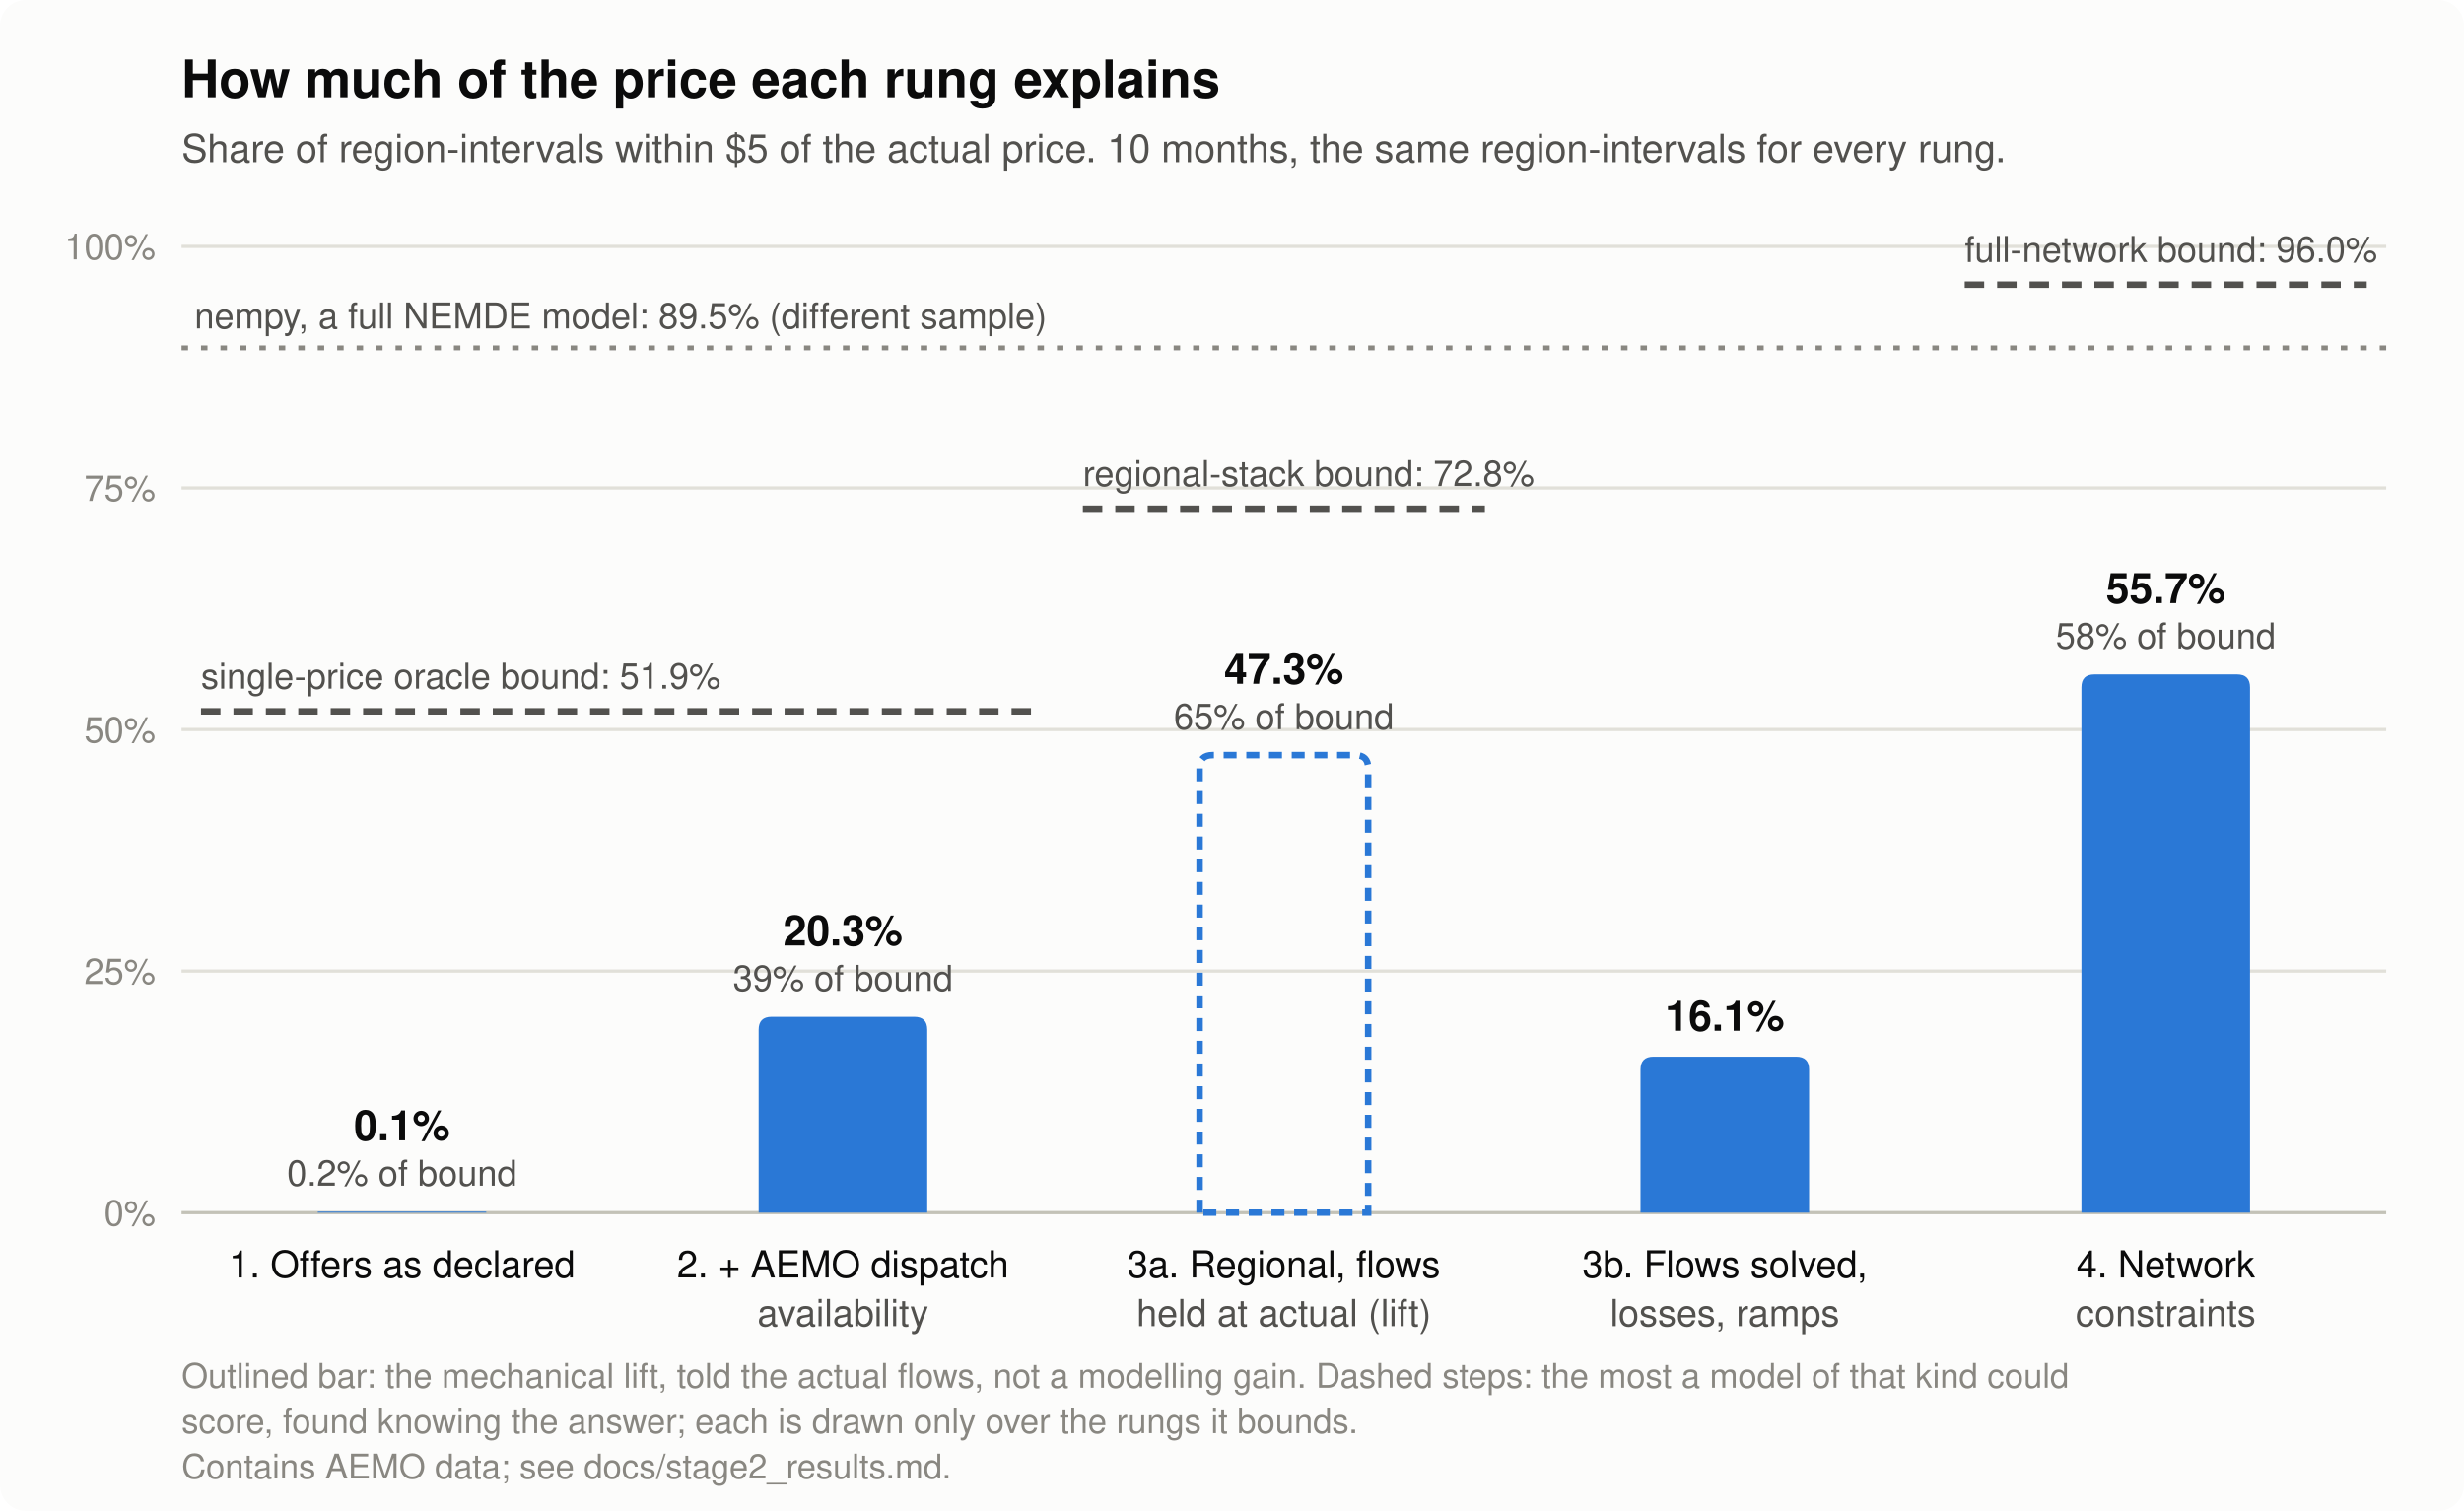
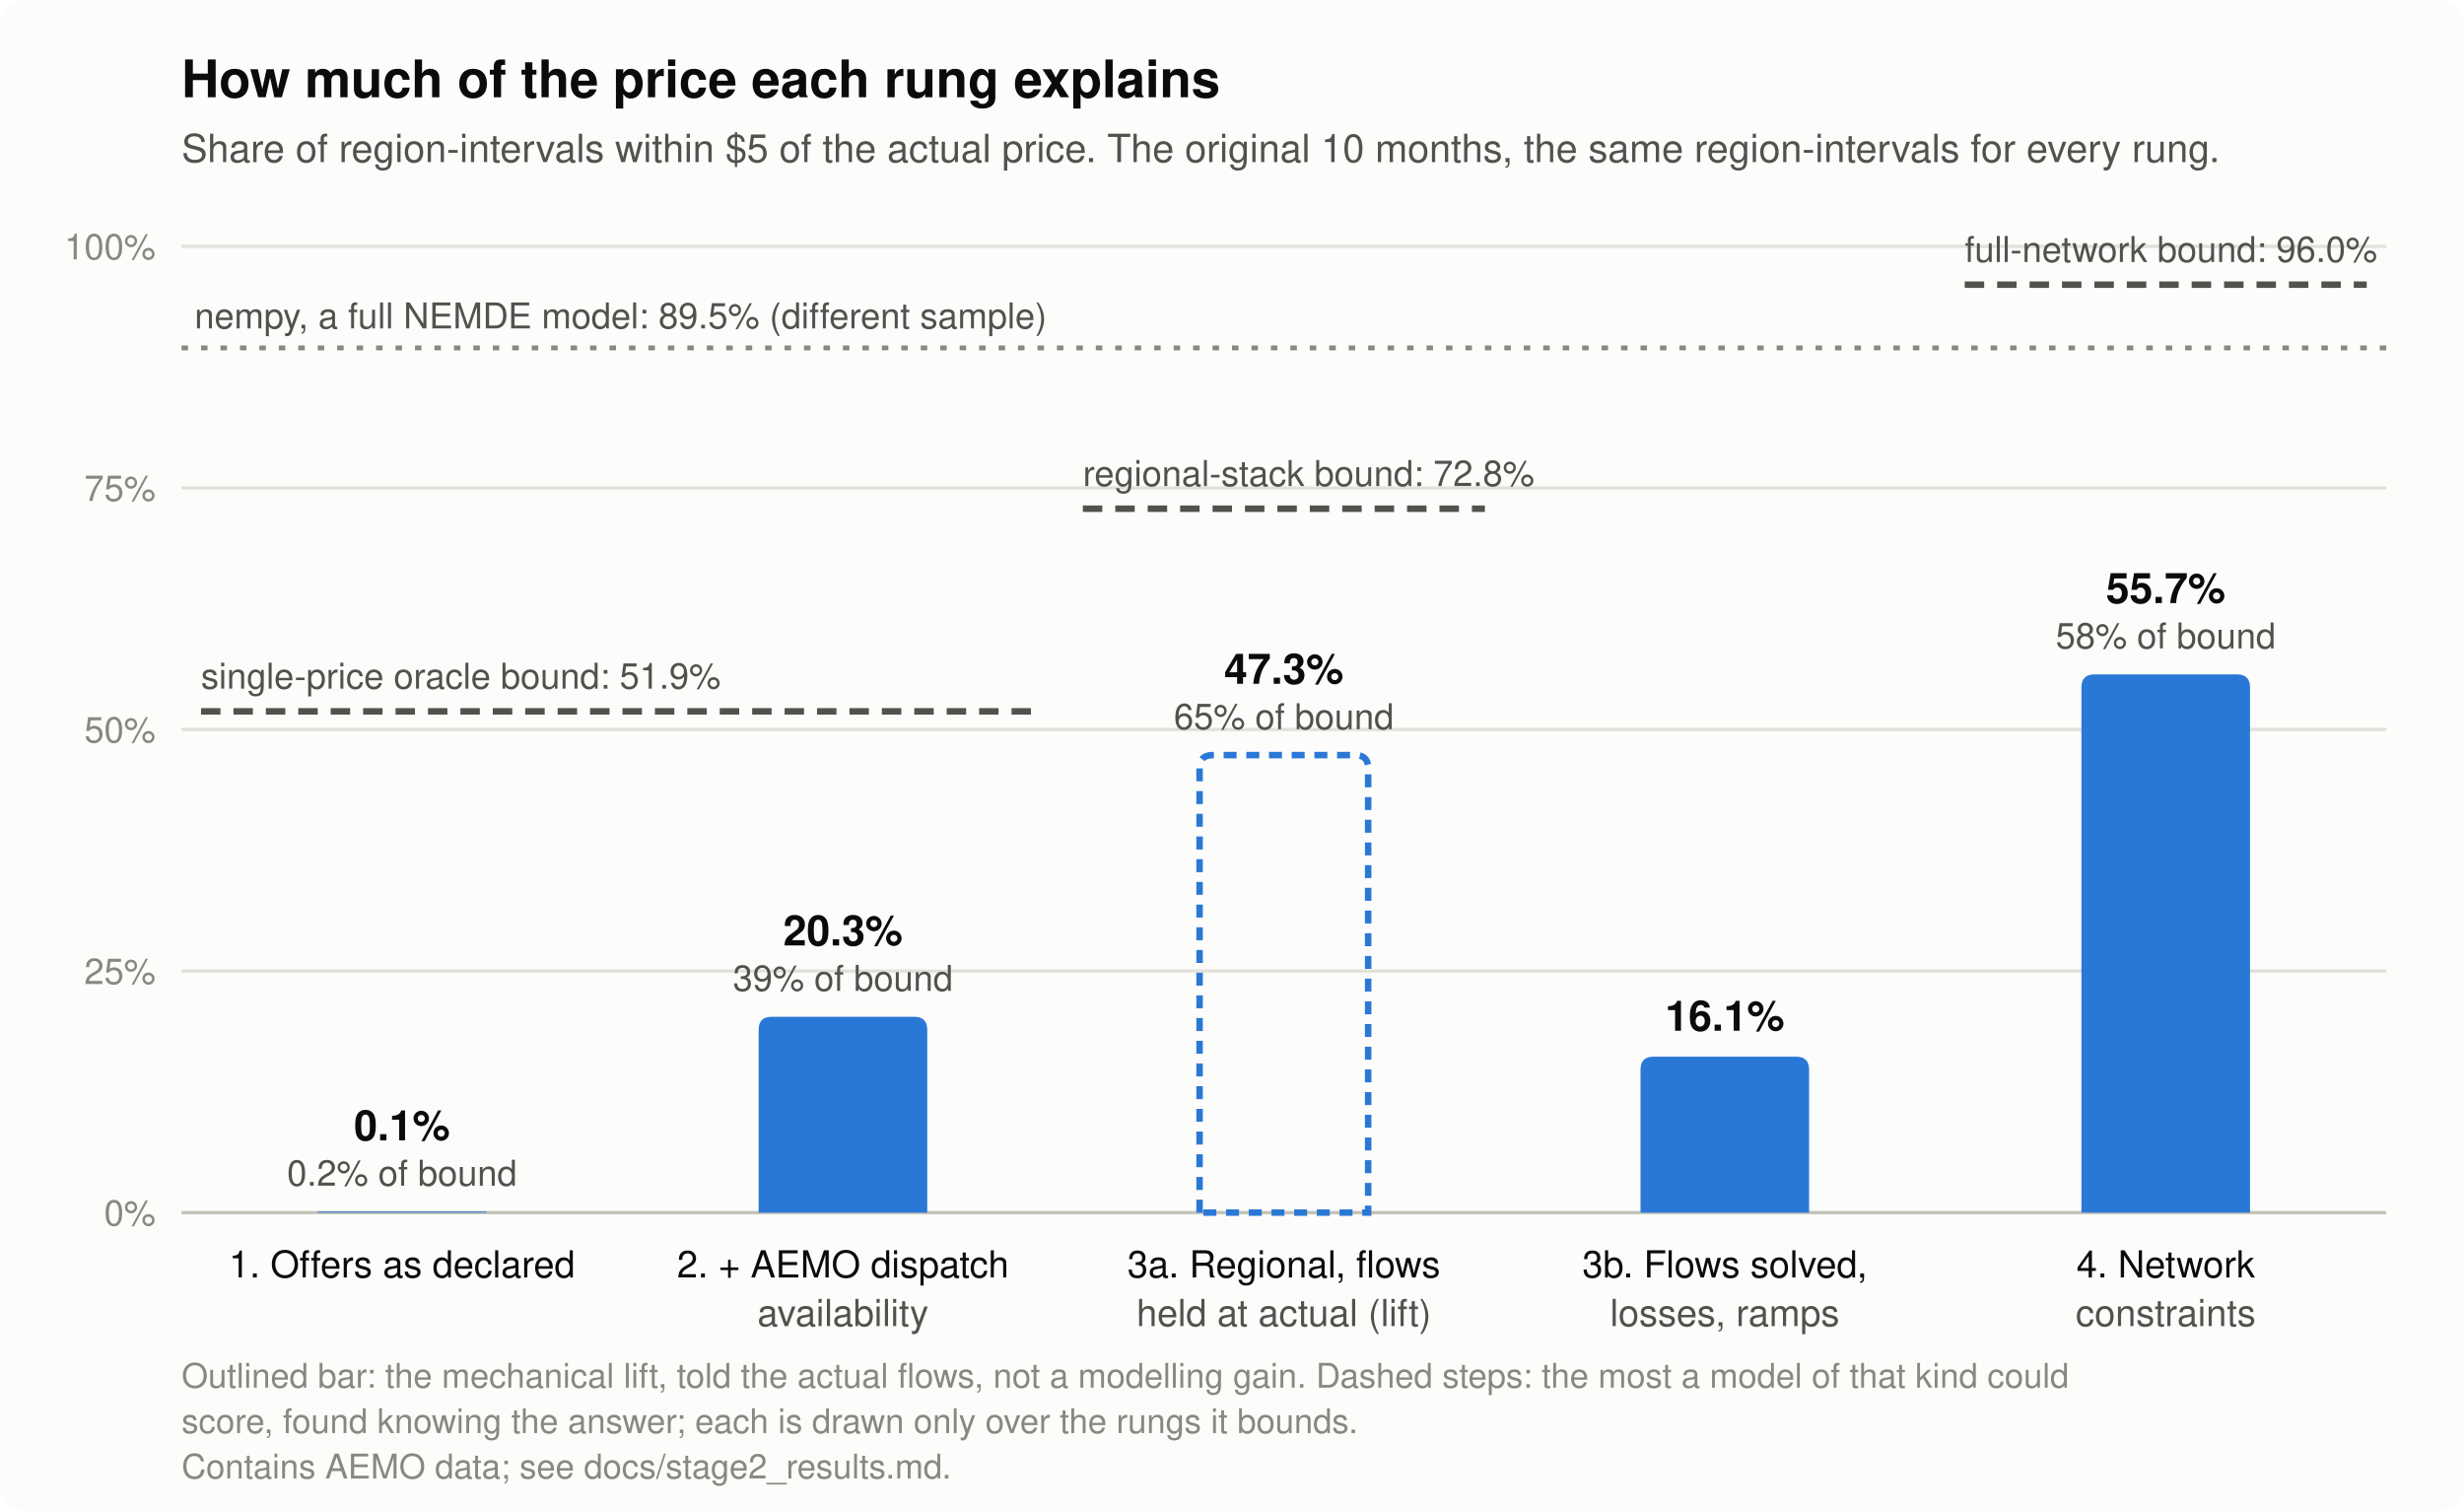
<svg xmlns="http://www.w3.org/2000/svg" viewBox="0 0 760 466" width="760" height="466" role="img" aria-labelledby="title desc">
  <style>
  .surface { fill: #fcfcfb; } .bar { fill: #2a78d6; }
  .ink { fill: #0b0b0b; } .ink2 { fill: #52514e; } .muted { fill: #898781; }
  .grid { stroke: #e1e0d9; } .axis { stroke: #c3c2b7; }
  .ceiling { stroke: #52514e; } .nempy { stroke: #898781; } .empty { fill: none; stroke: #c3c2b7; }
  .lift { fill: none; stroke: #2a78d6; }
  @media (prefers-color-scheme: dark) {
    .surface { fill: #1a1a19; } .bar { fill: #3987e5; }
    .ink { fill: #f0efec; } .ink2 { fill: #c3c2b7; }
    .grid { stroke: #2c2c2a; } .axis { stroke: #383835; }
    .ceiling { stroke: #c3c2b7; } .empty { stroke: #383835; } .lift { stroke: #3987e5; }
  }
  text { font-family: -apple-system, "Segoe UI", Helvetica, Arial, sans-serif; }
</style>
  <rect class="surface" width="760" height="466" rx="8" />
  <text class="ink" x="56" y="30" font-size="16" font-weight="600">How much of the price each rung explains</text>
-   <text class="ink2" x="56" y="50" font-size="12">Share of region-intervals within $5 of the actual price. 10 months, the same region-intervals for every rung.</text>
+   <text class="ink2" x="56" y="50" font-size="12">Share of region-intervals within $5 of the actual price. The original 10 months, the same region-intervals for every rung.</text>
  <line class="axis" x1="56" x2="736" y1="374.0" y2="374.0" stroke-width="1" />
  <text class="muted" x="48" y="378.0" font-size="11" text-anchor="end">0%</text>
  <line class="grid" x1="56" x2="736" y1="299.5" y2="299.5" stroke-width="1" />
  <text class="muted" x="48" y="303.5" font-size="11" text-anchor="end">25%</text>
  <line class="grid" x1="56" x2="736" y1="225.0" y2="225.0" stroke-width="1" />
  <text class="muted" x="48" y="229.0" font-size="11" text-anchor="end">50%</text>
  <line class="grid" x1="56" x2="736" y1="150.5" y2="150.5" stroke-width="1" />
  <text class="muted" x="48" y="154.5" font-size="11" text-anchor="end">75%</text>
  <line class="grid" x1="56" x2="736" y1="76.0" y2="76.0" stroke-width="1" />
  <text class="muted" x="48" y="80.0" font-size="11" text-anchor="end">100%</text>
  <line class="nempy" x1="56" x2="736" y1="107.3" y2="107.3" stroke-width="1.5" stroke-dasharray="2 4" />
  <text class="ink2" x="60" y="101.3" font-size="11">nempy, a full NEMDE model: 89.5% (different sample)</text>
  <path class="bar" d="M98.0,374.0 V373.8 Q98.0,373.7 98.2,373.7 H149.8 Q150.0,373.7 150.0,373.8 V374.0 Z" />
  <text class="ink" x="124.0" y="351.7" font-size="13" font-weight="600" text-anchor="middle">0.1%</text>
  <text class="ink2" x="124.0" y="365.7" font-size="11" text-anchor="middle">0.2% of bound</text>
  <line class="ceiling" x1="62.0" x2="192.0" y1="219.4" y2="219.4" stroke-width="2" stroke-dasharray="6 4" />
  <text class="ink2" x="62.0" y="212.4" font-size="11">single-price oracle bound: 51.9%</text>
  <text class="ink" x="124.0" y="394" font-size="11.5" text-anchor="middle">1. Offers as declared</text>
  <text class="ink2" x="124.0" y="409" font-size="11.5" text-anchor="middle" />
  <path class="bar" d="M234.0,374.0 V317.6 Q234.0,313.6 238.0,313.6 H282.0 Q286.0,313.6 286.0,317.6 V374.0 Z" />
  <text class="ink" x="260.0" y="291.6" font-size="13" font-weight="600" text-anchor="middle">20.3%</text>
  <text class="ink2" x="260.0" y="305.6" font-size="11" text-anchor="middle">39% of bound</text>
  <line class="ceiling" x1="192.0" x2="322.0" y1="219.4" y2="219.4" stroke-width="2" stroke-dasharray="6 4" />
  <text class="ink" x="260.0" y="394" font-size="11.5" text-anchor="middle">2. + AEMO dispatch</text>
  <text class="ink2" x="260.0" y="409" font-size="11.5" text-anchor="middle">availability</text>
  <path class="lift" stroke-width="2" stroke-dasharray="4 3" d="M370.0,374.0 V236.9 Q370.0,232.9 374.0,232.9 H418.0 Q422.0,232.9 422.0,236.9 V374.0 Z" />
  <text class="ink" x="396.0" y="210.9" font-size="13" font-weight="600" text-anchor="middle">47.3%</text>
  <text class="ink2" x="396.0" y="224.9" font-size="11" text-anchor="middle">65% of bound</text>
  <line class="ceiling" x1="334.0" x2="458.0" y1="156.9" y2="156.9" stroke-width="2" stroke-dasharray="6 4" />
  <text class="ink2" x="334.0" y="149.9" font-size="11">regional-stack bound: 72.8%</text>
  <text class="ink" x="396.0" y="394" font-size="11.5" text-anchor="middle">3a. Regional, flows</text>
  <text class="ink2" x="396.0" y="409" font-size="11.5" text-anchor="middle">held at actual (lift)</text>
  <path class="bar" d="M506.0,374.0 V329.9 Q506.0,325.9 510.0,325.9 H554.0 Q558.0,325.9 558.0,329.9 V374.0 Z" />
  <text class="ink" x="532.0" y="317.9" font-size="13" font-weight="600" text-anchor="middle">16.1%</text>
  <text class="ink" x="532.0" y="394" font-size="11.5" text-anchor="middle">3b. Flows solved,</text>
  <text class="ink2" x="532.0" y="409" font-size="11.5" text-anchor="middle">losses, ramps</text>
  <path class="bar" d="M642.0,374.0 V212.0 Q642.0,208.0 646.0,208.0 H690.0 Q694.0,208.0 694.0,212.0 V374.0 Z" />
  <text class="ink" x="668.0" y="186.0" font-size="13" font-weight="600" text-anchor="middle">55.7%</text>
  <text class="ink2" x="668.0" y="200.0" font-size="11" text-anchor="middle">58% of bound</text>
  <line class="ceiling" x1="606.0" x2="730.0" y1="87.8" y2="87.8" stroke-width="2" stroke-dasharray="6 4" />
  <text class="ink2" x="606.0" y="80.8" font-size="11">full-network bound: 96.0%</text>
  <text class="ink" x="668.0" y="394" font-size="11.5" text-anchor="middle">4. Network</text>
  <text class="ink2" x="668.0" y="409" font-size="11.5" text-anchor="middle">constraints</text>
  <text class="muted" x="56" y="428" font-size="10.5">Outlined bar: the mechanical lift, told the actual flows, not a modelling gain. Dashed steps: the most a model of that kind could</text>
  <text class="muted" x="56" y="442" font-size="10.5">score, found knowing the answer; each is drawn only over the rungs it bounds.</text>
  <text class="muted" x="56" y="456" font-size="10.5">Contains AEMO data; see docs/stage2_results.md.</text>
</svg>
